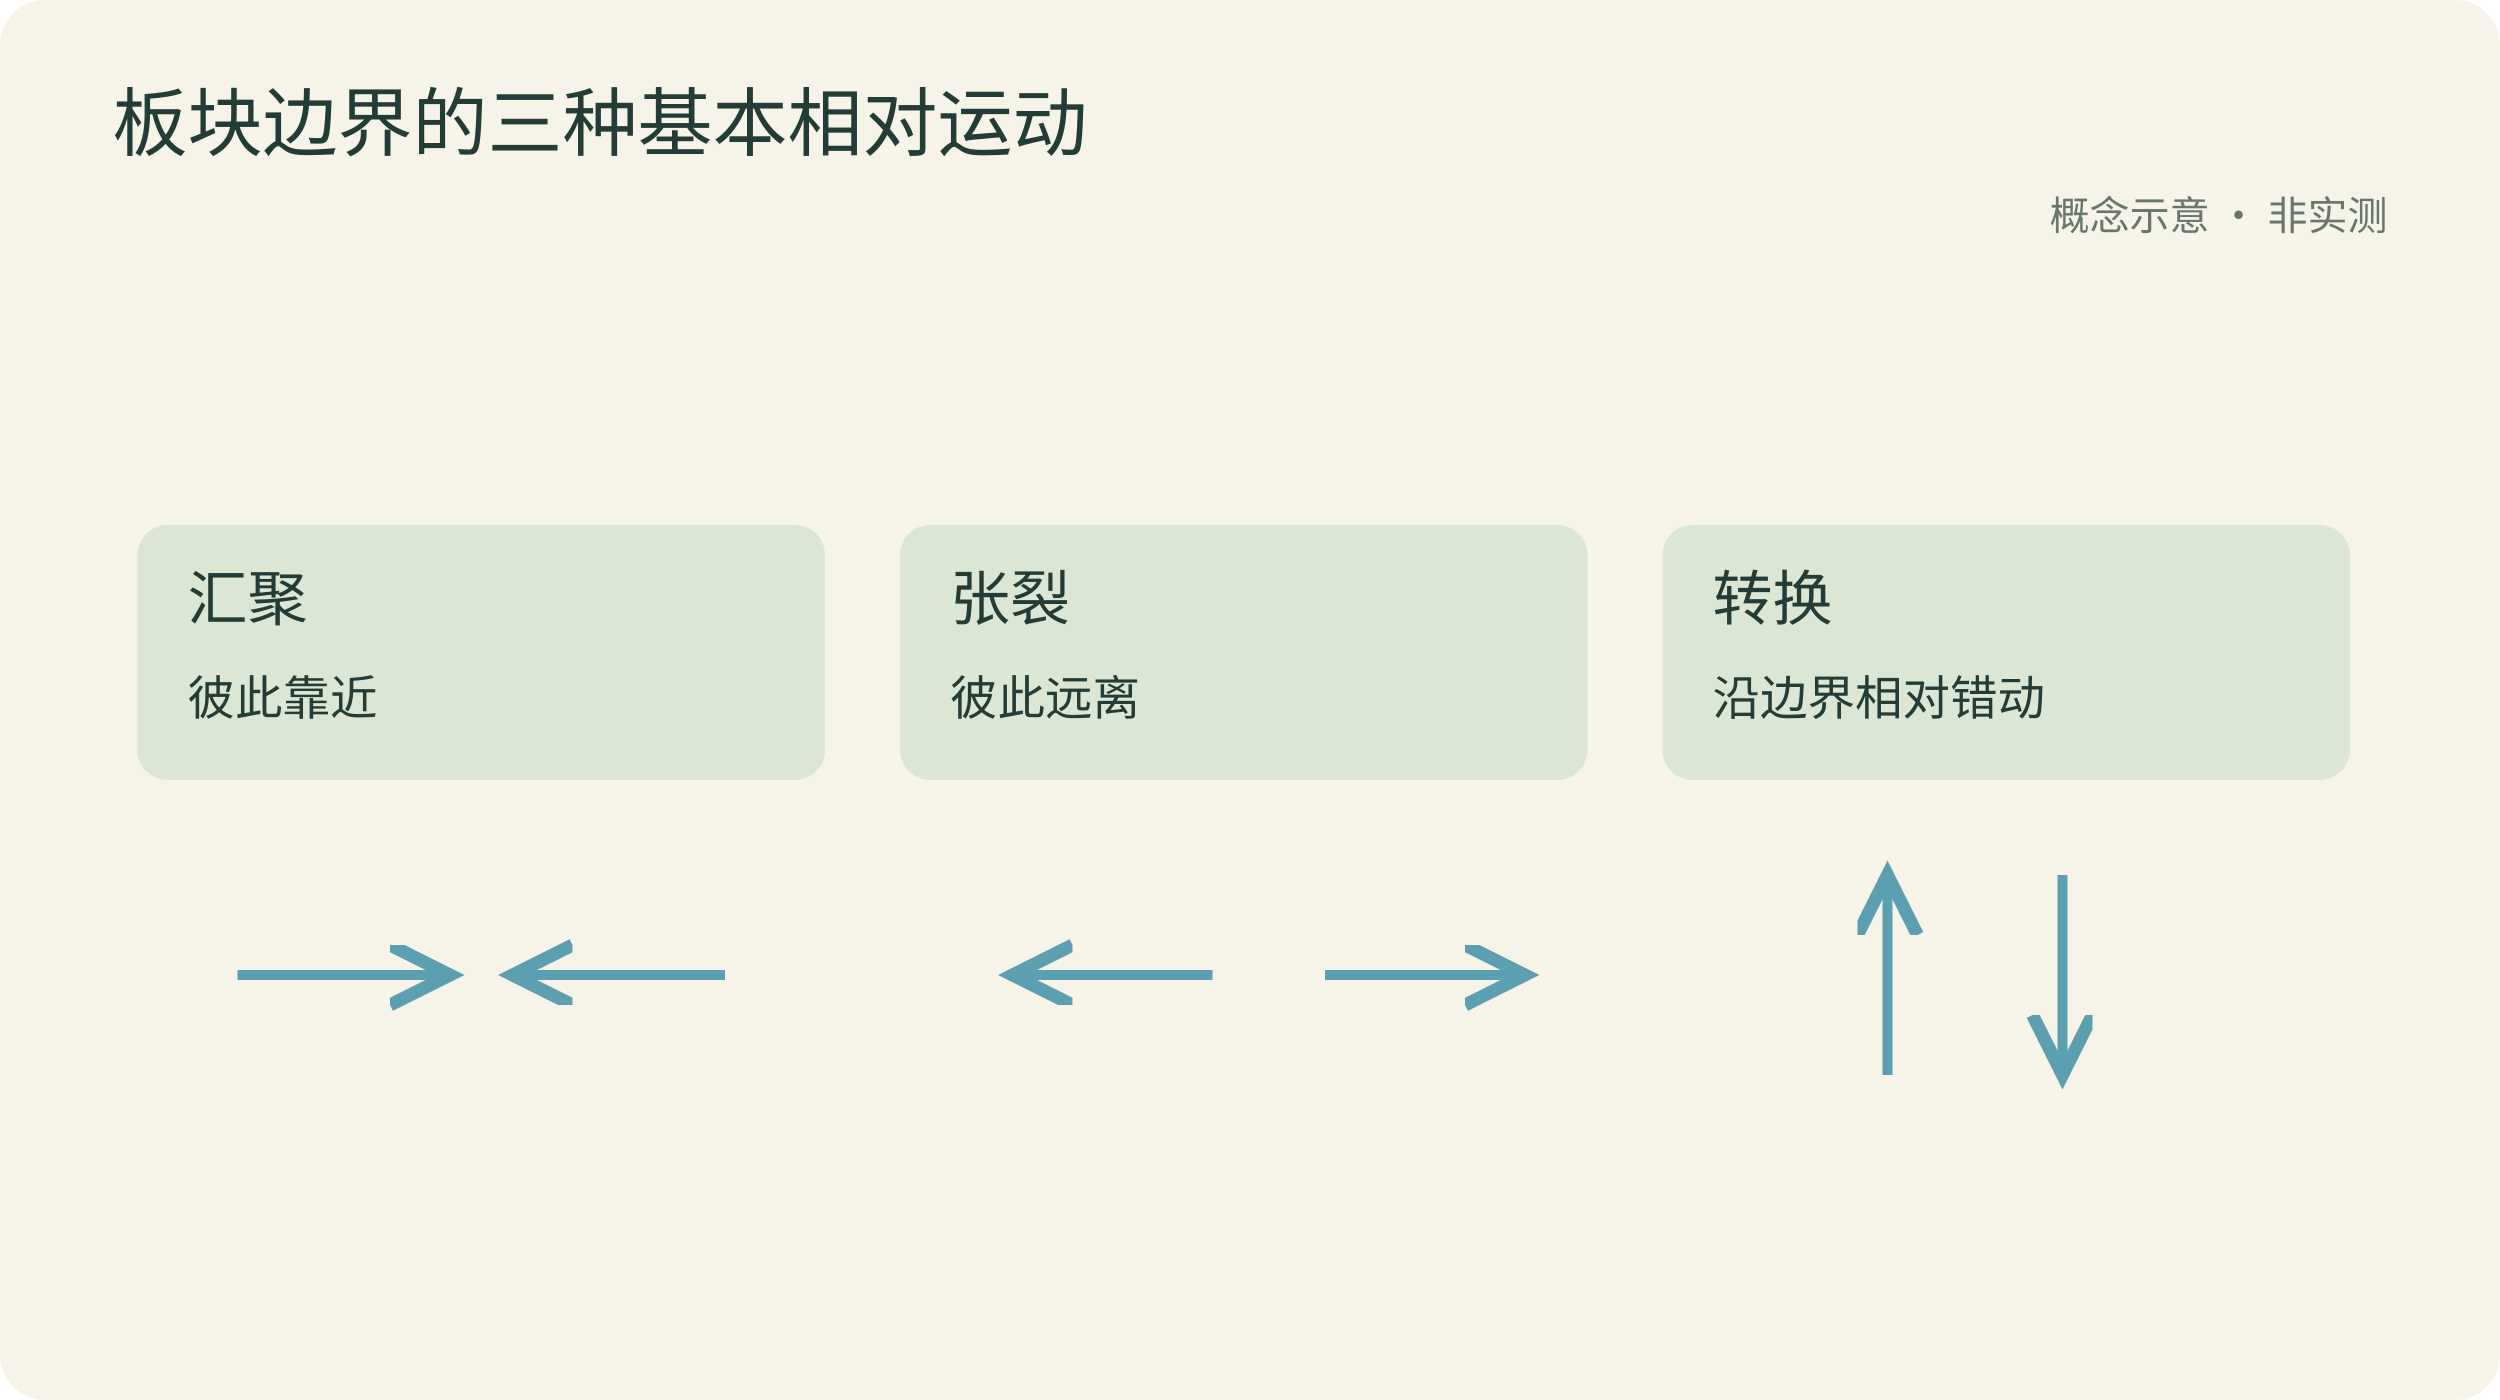
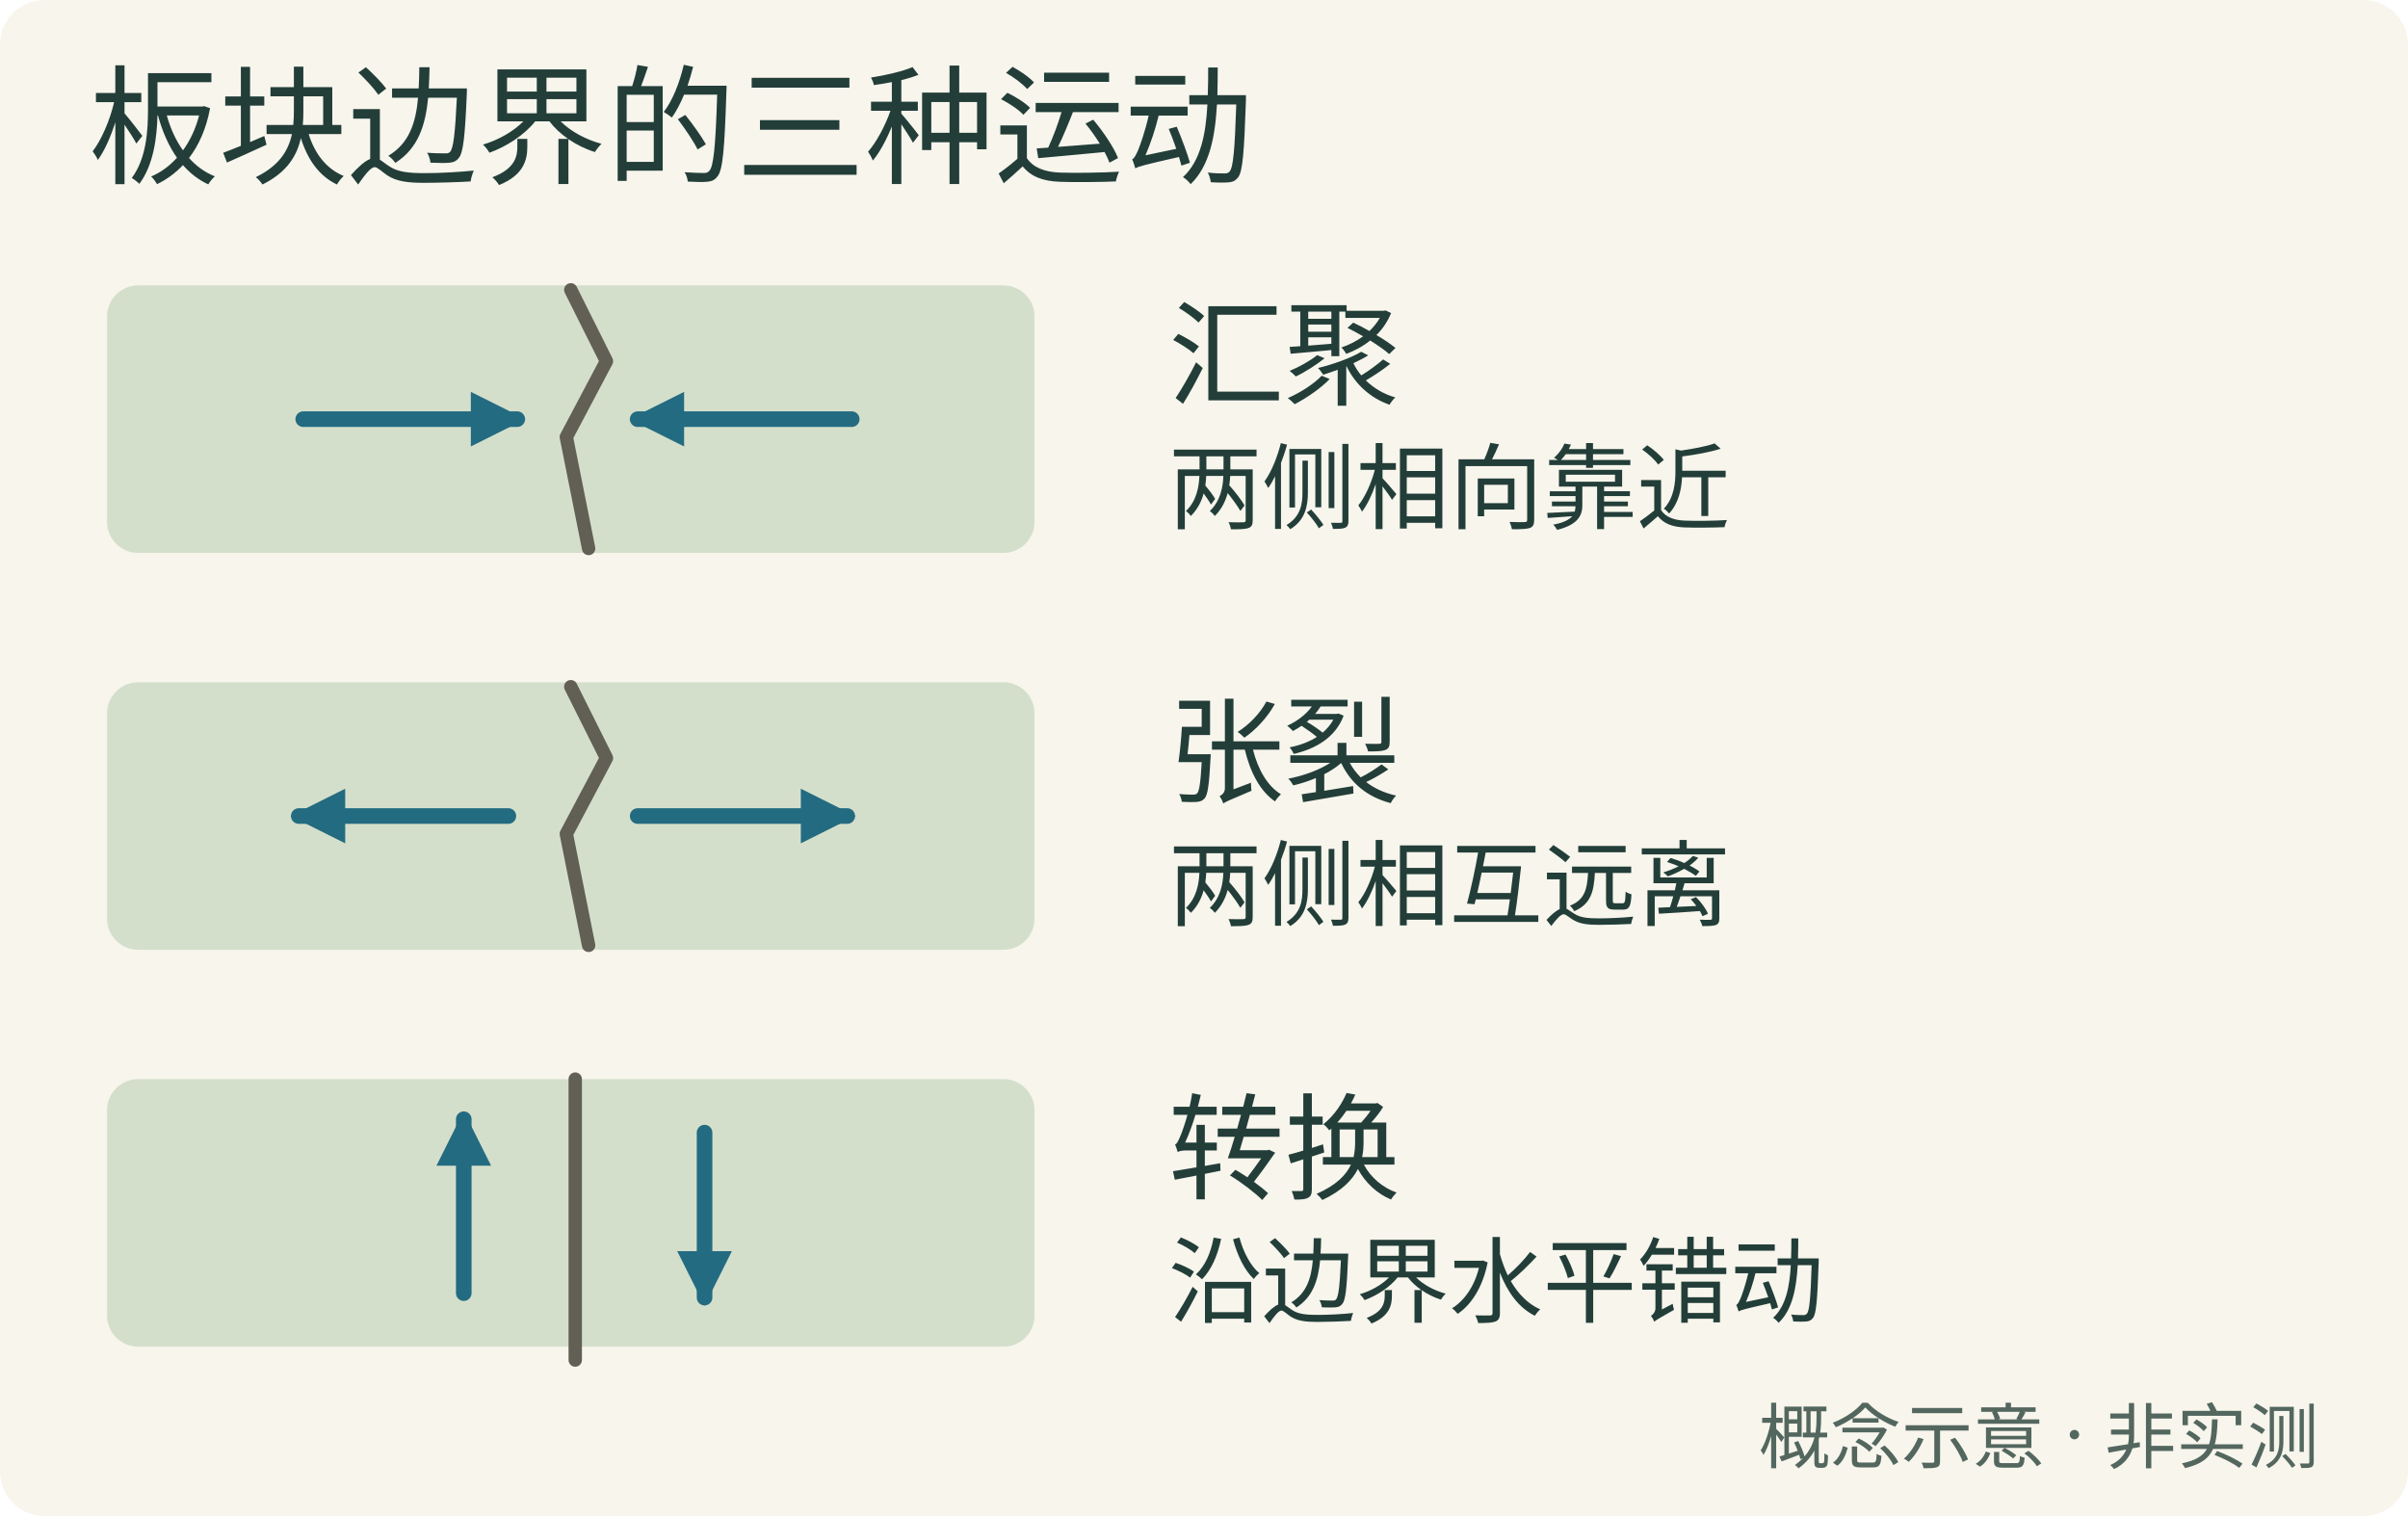
- <svg xmlns="http://www.w3.org/2000/svg" viewBox="0 0 1000 560" width="1000" height="560" role="img" aria-labelledby="title desc">
+ <svg xmlns="http://www.w3.org/2000/svg" width="540" height="340" viewBox="0 0 540 340" role="img" aria-labelledby="title desc">
  <defs>
-     <marker id="arrow" markerWidth="8" markerHeight="8" refX="6" refY="3" orient="auto" markerUnits="strokeWidth">
-       <path d="M0 0 L6 3 L0 6" fill="none" stroke="#5c9fb1" stroke-width="1.3" />
+     <marker id="warm" viewBox="0 0 10 10" refX="8.5" refY="5" markerWidth="3.5" markerHeight="3.5" orient="auto">
+       <path d="M0 0L10 5L0 10Z" fill="#aa583b" />
    </marker>
-     <marker id="warm" markerWidth="8" markerHeight="8" refX="6" refY="3" orient="auto" markerUnits="strokeWidth">
-       <path d="M0 0 L6 3 L0 6" fill="none" stroke="#b7735c" stroke-width="1.3" />
+     <marker id="cool" viewBox="0 0 10 10" refX="8.5" refY="5" markerWidth="3.5" markerHeight="3.5" orient="auto">
+       <path d="M0 0L10 5L0 10Z" fill="#236b81" />
    </marker>
  </defs>
-   <rect width="1000" height="560" rx="18" fill="#f6f3e9" />
-   <g font-family="system-ui, -apple-system, 'PingFang SC', 'Noto Sans CJK SC', sans-serif">
-     <text x="45" y="60" font-size="30" text-anchor="start" fill="#233c36">板块边界的三种基本相对运动</text>
-     <text x="955" y="92" font-size="16" text-anchor="end" fill="#68766c">概念示意 · 非实测</text>
-     <rect x="55" y="210" width="275" height="102" rx="12" fill="#dbe7d4" />
-     <text x="75" y="248" font-size="24" text-anchor="start" fill="#233c36">汇聚</text>
-     <text x="75" y="286" font-size="19" text-anchor="start" fill="#233c36">彼此靠近</text>
-     <rect x="360" y="210" width="275" height="102" rx="12" fill="#dbe7d4" />
-     <text x="380" y="248" font-size="24" text-anchor="start" fill="#233c36">张裂</text>
-     <text x="380" y="286" font-size="19" text-anchor="start" fill="#233c36">彼此远离</text>
-     <rect x="665" y="210" width="275" height="102" rx="12" fill="#dbe7d4" />
-     <text x="685" y="248" font-size="24" text-anchor="start" fill="#233c36">转换</text>
-     <text x="685" y="286" font-size="19" text-anchor="start" fill="#233c36">沿边界相对错动</text>
-     <path d="M95 390 L180 390" fill="none" stroke="#5c9fb1" stroke-width="4" marker-end="url(#arrow)" />
-     <path d="M290 390 L205 390" fill="none" stroke="#5c9fb1" stroke-width="4" marker-end="url(#arrow)" />
-     <path d="M485 390 L405 390" fill="none" stroke="#5c9fb1" stroke-width="4" marker-end="url(#arrow)" />
-     <path d="M530 390 L610 390" fill="none" stroke="#5c9fb1" stroke-width="4" marker-end="url(#arrow)" />
-     <path d="M755 430 L755 350" fill="none" stroke="#5c9fb1" stroke-width="4" marker-end="url(#arrow)" />
-     <path d="M825 350 L825 430" fill="none" stroke="#5c9fb1" stroke-width="4" marker-end="url(#arrow)" />
+   <rect x="0" y="0" width="540" height="340" rx="10" fill="#f7f5ec" />
+   <g font-family="system-ui,-apple-system,'PingFang SC',sans-serif">
+     <text x="20" y="39" font-size="29" fill="#233e39" text-anchor="start">板块边界的三种运动</text>
+     <g transform="translate(14 59)">
+       <rect x="10" y="5" width="208" height="60" rx="7" fill="#d4dfcb" />
+       <path d="M114 6l8 16-9 17 5 25" fill="none" stroke="#625f55" stroke-width="3" stroke-linecap="round" stroke-linejoin="round" />
+       <path d="M54 35h48" fill="none" stroke="#236b81" stroke-width="3.5" stroke-linecap="round" marker-end="url(#cool)" />
+       <path d="M177 35h-48" fill="none" stroke="#236b81" stroke-width="3.5" stroke-linecap="round" marker-end="url(#cool)" />
+       <text x="248" y="30" font-size="26" fill="#233e39" text-anchor="start">汇聚</text>
+       <text x="248" y="58" font-size="21" fill="#233e39" text-anchor="start">两侧相向靠近</text>
+     </g>
+     <g transform="translate(14 148)">
+       <rect x="10" y="5" width="208" height="60" rx="7" fill="#d4dfcb" />
+       <path d="M114 6l8 16-9 17 5 25" fill="none" stroke="#625f55" stroke-width="3" stroke-linecap="round" stroke-linejoin="round" />
+       <path d="M100 35H53" fill="none" stroke="#236b81" stroke-width="3.5" stroke-linecap="round" marker-end="url(#cool)" />
+       <path d="M129 35h47" fill="none" stroke="#236b81" stroke-width="3.5" stroke-linecap="round" marker-end="url(#cool)" />
+       <text x="248" y="30" font-size="26" fill="#233e39" text-anchor="start">张裂</text>
+       <text x="248" y="58" font-size="21" fill="#233e39" text-anchor="start">两侧相互远离</text>
+     </g>
+     <g transform="translate(14 237)">
+       <rect x="10" y="5" width="208" height="60" rx="7" fill="#d4dfcb" />
+       <path d="M115 5v63" fill="none" stroke="#625f55" stroke-width="3" stroke-linecap="round" stroke-linejoin="round" />
+       <path d="M90 53V14" fill="none" stroke="#236b81" stroke-width="3.5" stroke-linecap="round" marker-end="url(#cool)" />
+       <path d="M144 17V54" fill="none" stroke="#236b81" stroke-width="3.5" stroke-linecap="round" marker-end="url(#cool)" />
+       <text x="248" y="30" font-size="26" fill="#233e39" text-anchor="start">转换</text>
+       <text x="248" y="58" font-size="21" fill="#233e39" text-anchor="start">沿边界水平错动</text>
+     </g>
+     <text x="520" y="328" font-size="16" fill="#53675f" text-anchor="end">概念示意 · 非实测</text>
  </g>
</svg>
